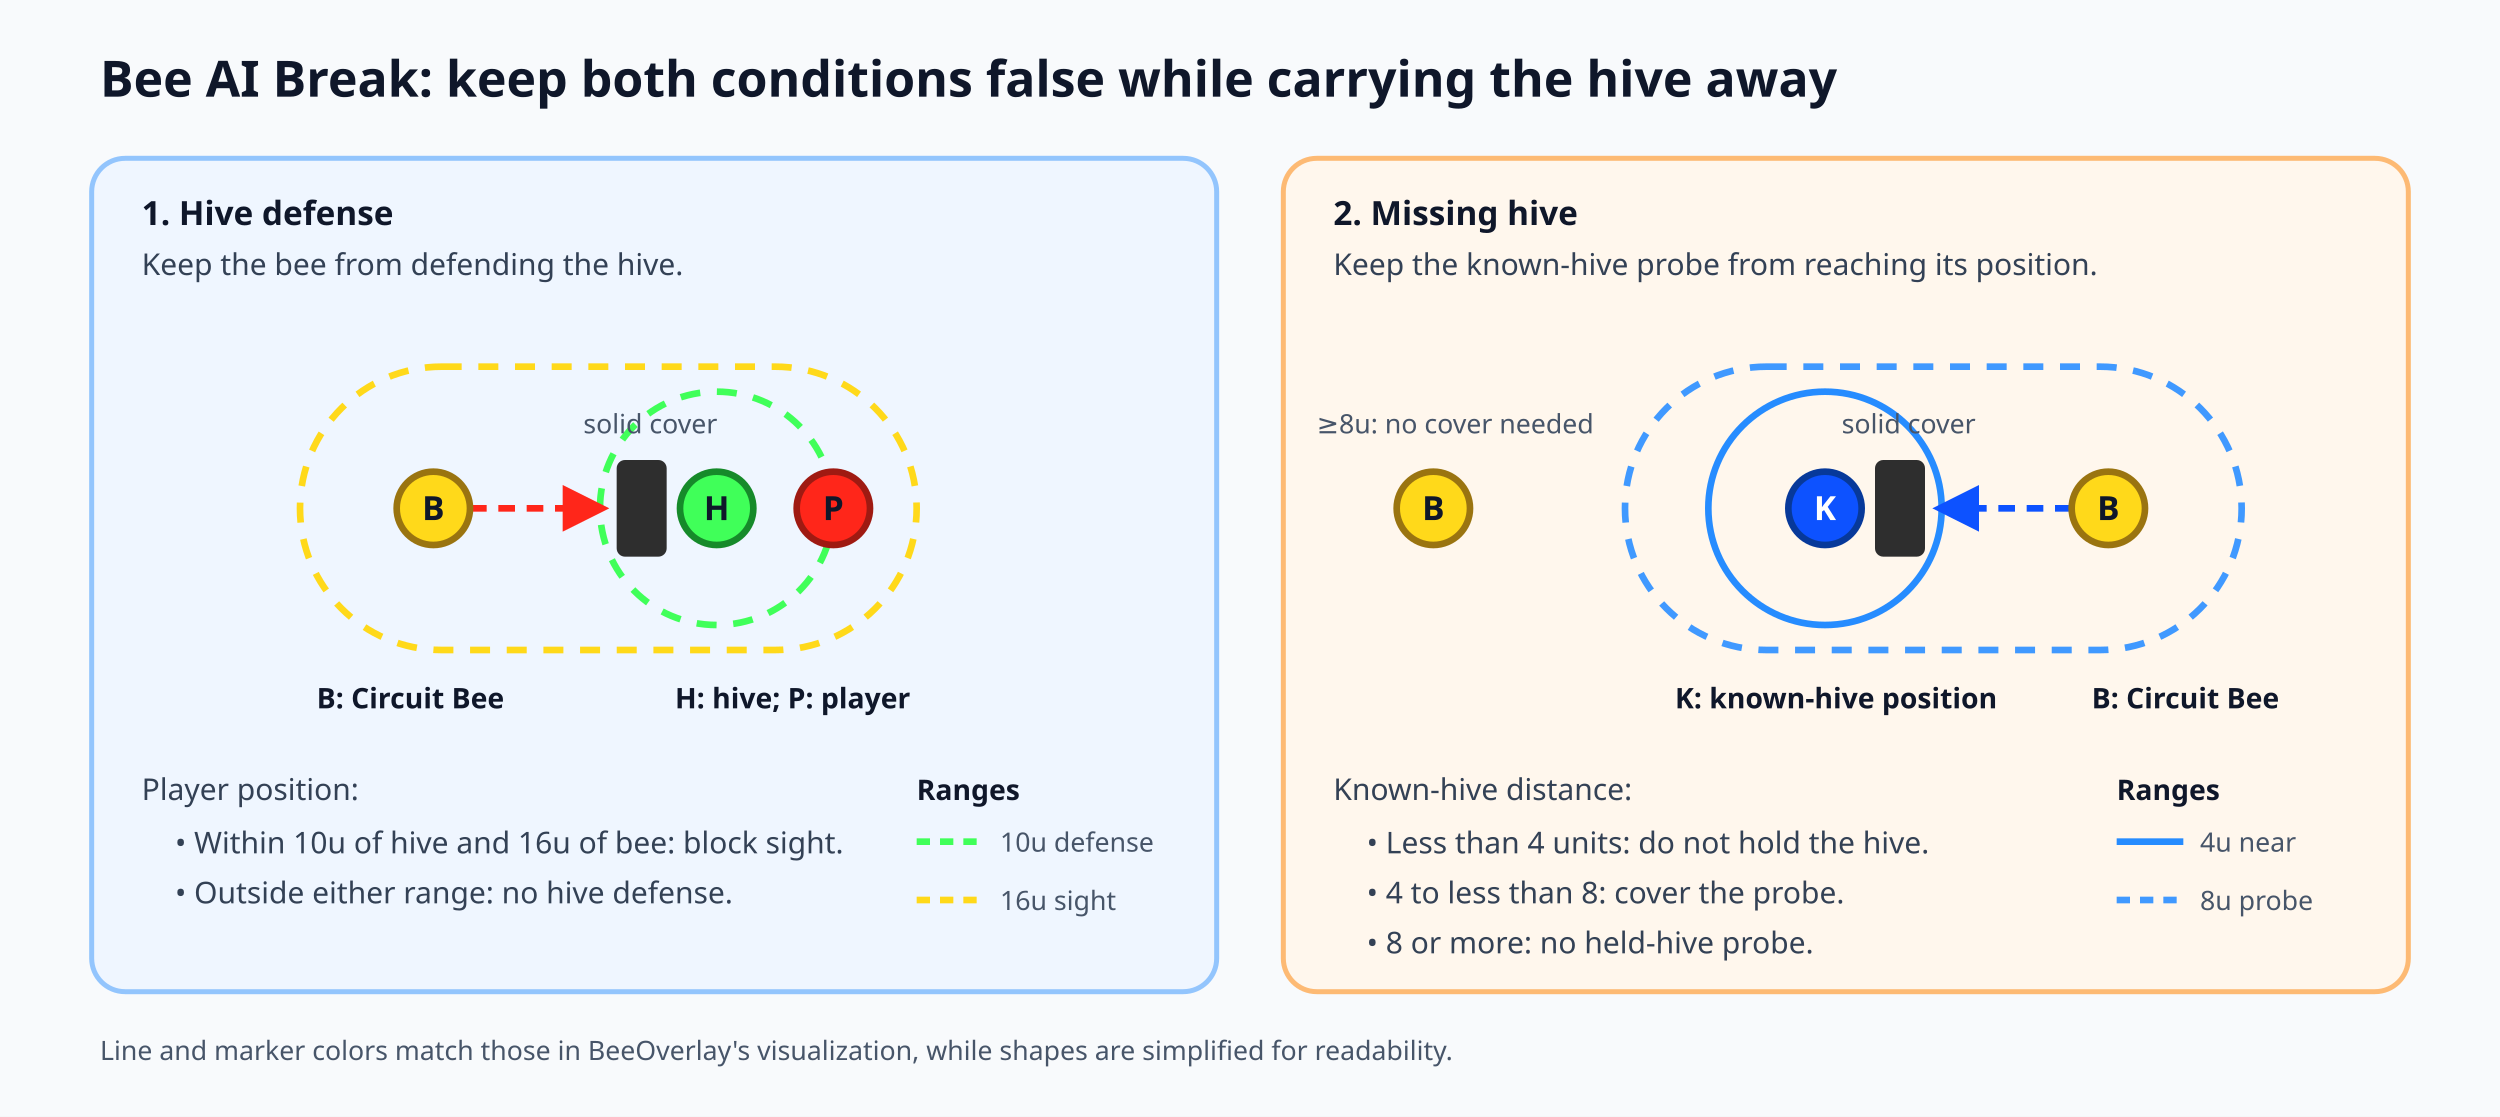
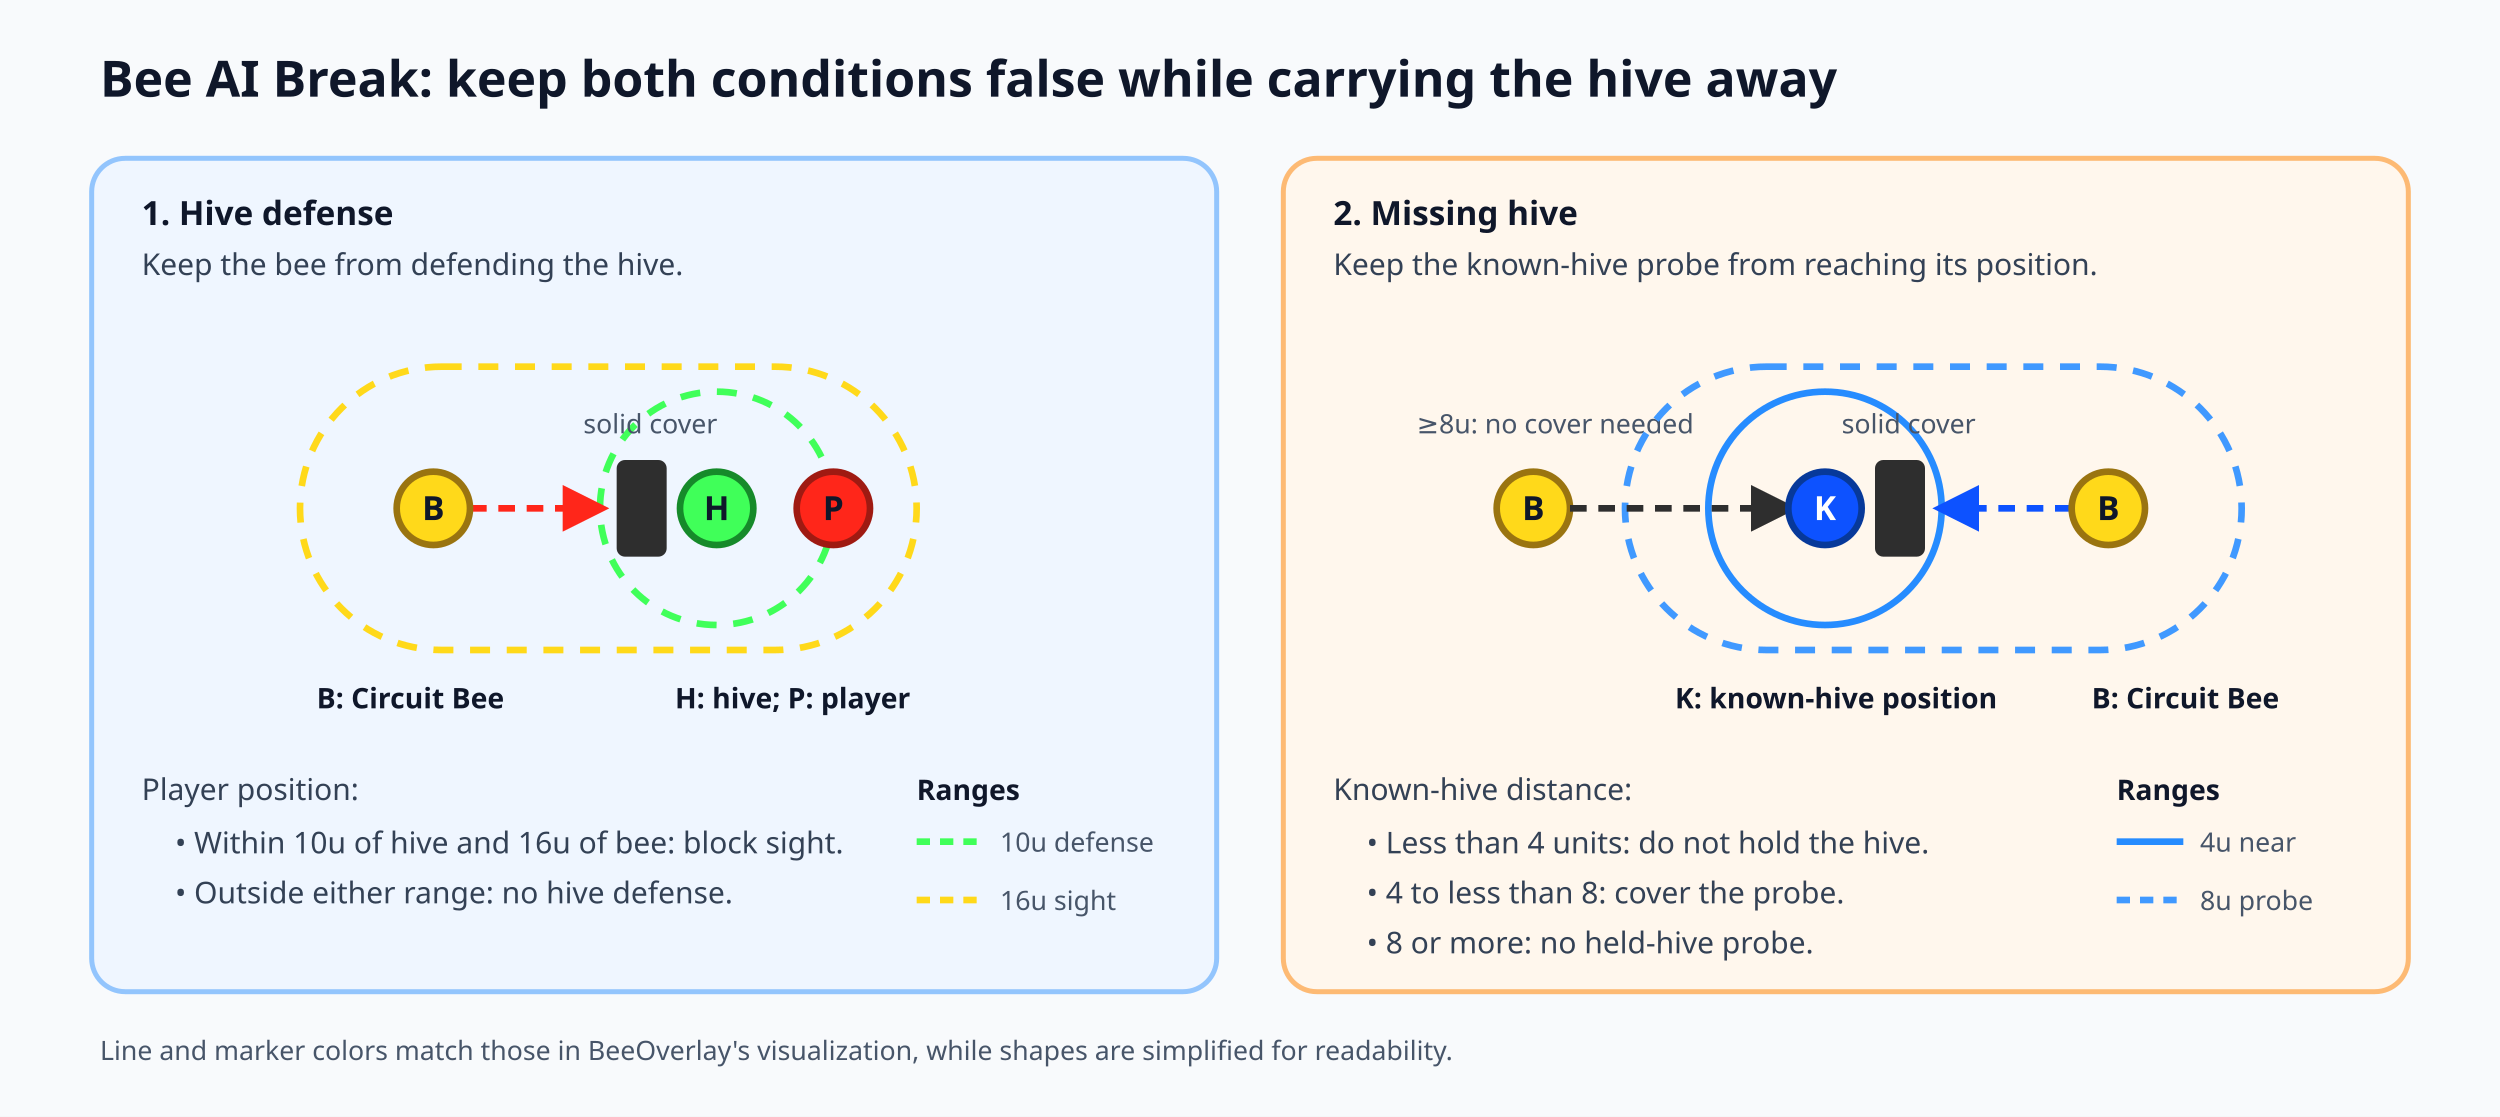
<svg xmlns="http://www.w3.org/2000/svg" width="1500" height="670" viewBox="0 0 1500 670" role="img" aria-labelledby="title desc">
  <defs>
    <marker id="arrow" viewBox="0 0 10 10" refX="8" refY="5" markerWidth="7" markerHeight="7" orient="auto-start-reverse">
      <path d="M 0 0 L 10 5 L 0 10 z" fill="#334155" />
    </marker>
    <marker id="sight-arrow" viewBox="0 0 10 10" refX="8" refY="5" markerWidth="7" markerHeight="7" orient="auto-start-reverse">
      <path d="M 0 0 L 10 5 L 0 10 z" fill="#FF261A" />
    </marker>
    <marker id="probe-arrow" viewBox="0 0 10 10" refX="8" refY="5" markerWidth="7" markerHeight="7" orient="auto-start-reverse">
      <path d="M 0 0 L 10 5 L 0 10 z" fill="#0D52FF" />
+     </marker>
+     <marker id="inactive-arrow" viewBox="0 0 10 10" refX="8" refY="5" markerWidth="7" markerHeight="7" orient="auto-start-reverse">
+       <path d="M 0 0 L 10 5 L 0 10 z" fill="#2E2E2E" />
    </marker>
    <style>
      .heading { font: 700 30px sans-serif; fill: #0f172a; }
      .subheading { font: 700 20px sans-serif; fill: #0f172a; }
      .body { font: 18px sans-serif; fill: #334155; }
      .small { font: 16px sans-serif; fill: #475569; }
      .label { font: 700 17px sans-serif; fill: #0f172a; }
      .marker { font: 700 20px sans-serif; fill: #0f172a; text-anchor: middle; dominant-baseline: middle; }
      .marker-light { font: 700 20px sans-serif; fill: #ffffff; text-anchor: middle; dominant-baseline: middle; }
    </style>
  </defs>
  <rect width="1500" height="670" fill="#f8fafc" />
  <text x="60" y="58" class="heading">Bee AI Break: keep both conditions false while carrying the hive away</text>
  <g transform="translate(0 -30)">
    <rect x="55" y="125" width="675" height="500" rx="20" fill="#eff6ff" stroke="#93c5fd" stroke-width="3" />
    <text x="85" y="165" class="subheading">1. Hive defense</text>
    <text x="85" y="195" class="body">Keep the bee from defending the hive.</text>
    <rect x="180" y="250" width="370" height="170" rx="85" fill="none" stroke="#FFD91A" stroke-width="4" stroke-dasharray="12 10" />
    <circle cx="430" cy="335" r="70" fill="none" stroke="#40FF59" stroke-width="4" stroke-dasharray="12 10" />
    <path d="M 282 335 H 360" fill="none" stroke="#FF261A" stroke-width="4" stroke-dasharray="10 7" marker-end="url(#sight-arrow)" />
    <rect x="370" y="306" width="30" height="58" rx="5" fill="#2E2E2E" />
    <text x="350" y="290" class="small">solid cover</text>
    <circle cx="260" cy="335" r="22" fill="#FFD91A" stroke="#9A7410" stroke-width="4" />
    <text x="260" y="335" class="marker">B</text>
    <circle cx="430" cy="335" r="22" fill="#40FF59" stroke="#168A2A" stroke-width="4" />
    <text x="430" y="335" class="marker">H</text>
    <circle cx="500" cy="335" r="22" fill="#FF261A" stroke="#9F1A12" stroke-width="4" />
    <text x="500" y="335" class="marker">P</text>
    <text x="190" y="455" class="label">B: Circuit Bee</text>
    <text x="405" y="455" class="label">H: hive; P: player</text>
    <text x="85" y="510" class="body">Player position:</text>
    <text x="105" y="542" class="body">• Within 10u of hive and 16u of bee: block sight.</text>
    <text x="105" y="572" class="body">• Outside either range: no hive defense.</text>
    <text x="550" y="510" class="label">Ranges</text>
    <path d="M 550 535 H 590" fill="none" stroke="#40FF59" stroke-width="4" stroke-dasharray="8 6" />
    <text x="600" y="541" class="small">10u defense</text>
    <path d="M 550 570 H 590" fill="none" stroke="#FFD91A" stroke-width="4" stroke-dasharray="8 6" />
    <text x="600" y="576" class="small">16u sight</text>
    <rect x="770" y="125" width="675" height="500" rx="20" fill="#fff7ed" stroke="#fdba74" stroke-width="3" />
    <text x="800" y="165" class="subheading">2. Missing hive</text>
    <text x="800" y="195" class="body">Keep the known-hive probe from reaching its position.</text>
-     <text x="790" y="290" class="small">≥8u: no cover needed</text>
-     <circle cx="860" cy="335" r="22" fill="#FFD91A" stroke="#9A7410" stroke-width="4" />
-     <text x="860" y="335" class="marker">B</text>
+     <text x="850" y="290" class="small">≥8u: no cover needed</text>
+     <circle cx="920" cy="335" r="22" fill="#FFD91A" stroke="#9A7410" stroke-width="4" />
+     <text x="920" y="335" class="marker">B</text>
    <rect x="975" y="250" width="370" height="170" rx="85" fill="none" stroke="#4099FF" stroke-width="4" stroke-dasharray="12 10" />
    <circle cx="1095" cy="335" r="70" fill="none" stroke="#268CFF" stroke-width="4" />
+     <path d="M 942 335 H 1073" fill="none" stroke="#2E2E2E" stroke-width="4" stroke-dasharray="10 7" marker-end="url(#inactive-arrow)" />
    <text x="1105" y="290" class="small">solid cover</text>
    <path d="M 1243 335 H 1165" fill="none" stroke="#0D52FF" stroke-width="4" stroke-dasharray="10 7" marker-end="url(#probe-arrow)" />
    <rect x="1125" y="306" width="30" height="58" rx="5" fill="#2E2E2E" />
    <circle cx="1095" cy="335" r="22" fill="#0D52FF" stroke="#07399A" stroke-width="4" />
    <text x="1095" y="335" class="marker-light">K</text>
    <text x="1005" y="455" class="label">K: known-hive position</text>
    <circle cx="1265" cy="335" r="22" fill="#FFD91A" stroke="#9A7410" stroke-width="4" />
    <text x="1265" y="335" class="marker">B</text>
    <text x="1255" y="455" class="label">B: Circuit Bee</text>
    <text x="800" y="510" class="body">Known-hive distance:</text>
    <text x="820" y="542" class="body">• Less than 4 units: do not hold the hive.</text>
    <text x="820" y="572" class="body">• 4 to less than 8: cover the probe.</text>
    <text x="820" y="602" class="body">• 8 or more: no held-hive probe.</text>
    <text x="1270" y="510" class="label">Ranges</text>
    <path d="M 1270 535 H 1310" fill="none" stroke="#268CFF" stroke-width="4" />
    <text x="1320" y="541" class="small">4u near</text>
    <path d="M 1270 570 H 1310" fill="none" stroke="#4099FF" stroke-width="4" stroke-dasharray="8 6" />
    <text x="1320" y="576" class="small">8u probe</text>
  </g>
  <text x="60" y="636" class="small">Line and marker colors match those in BeeOverlay's visualization, while shapes are simplified for readability.</text>
</svg>
